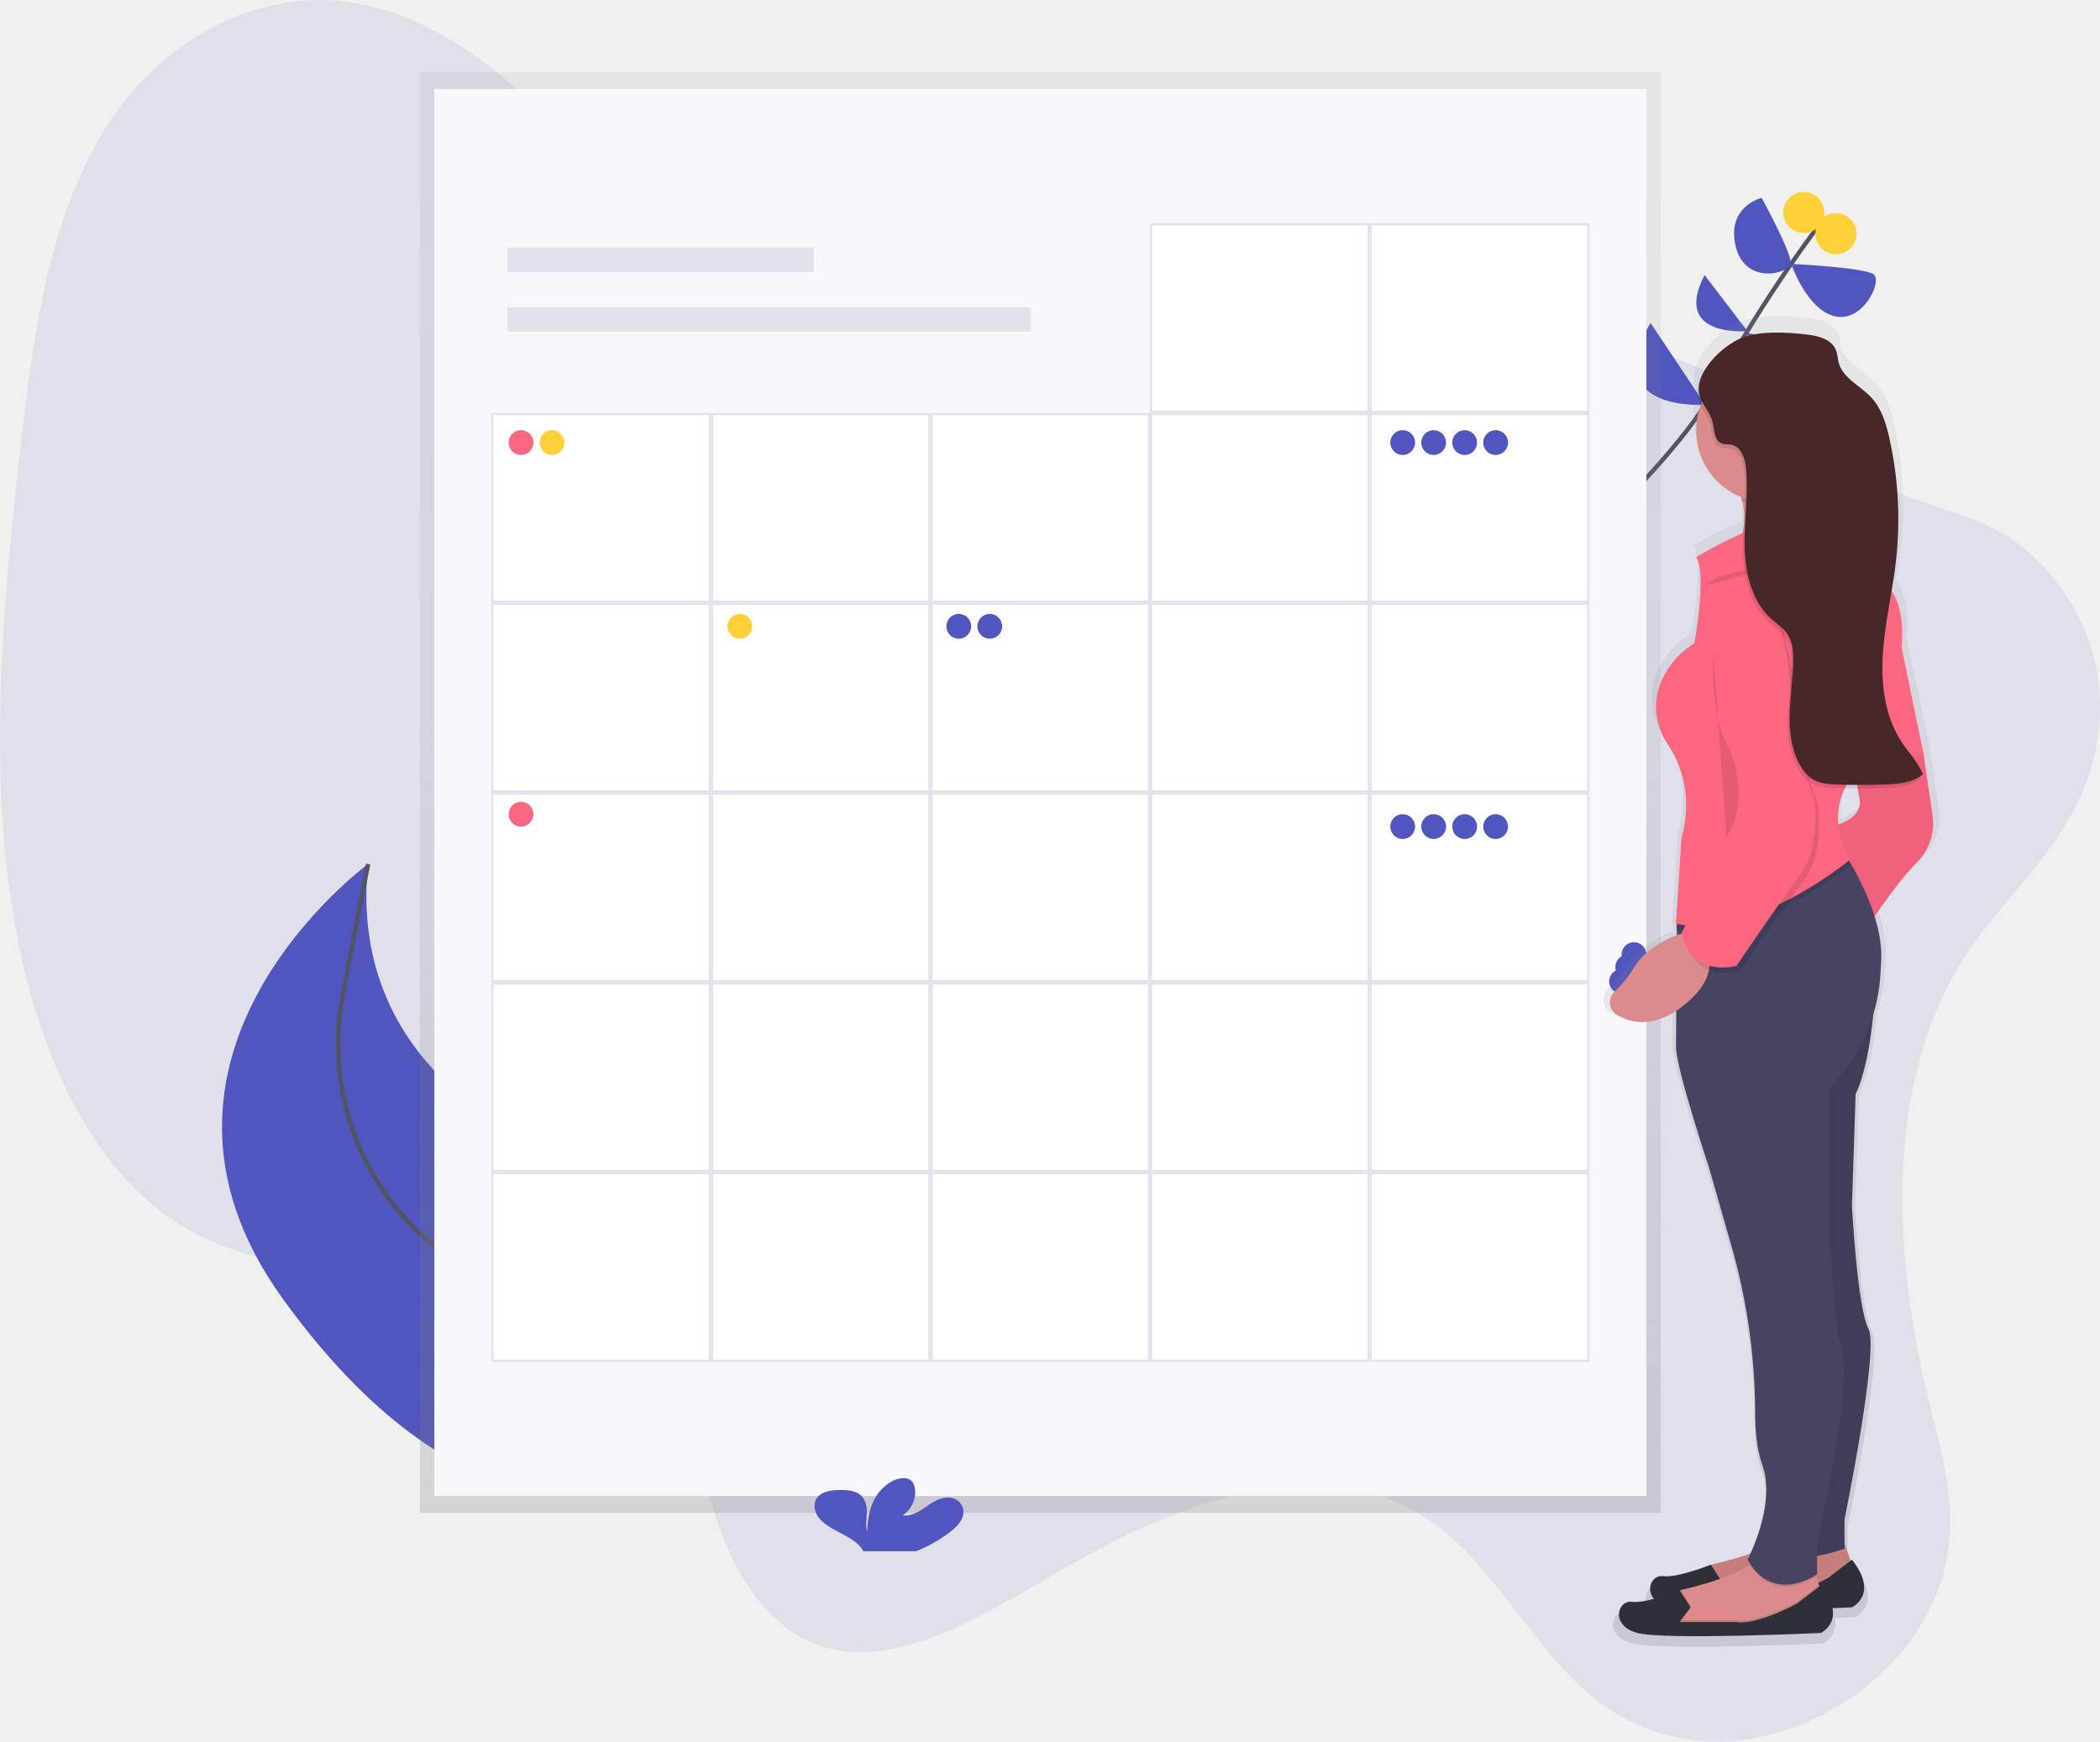
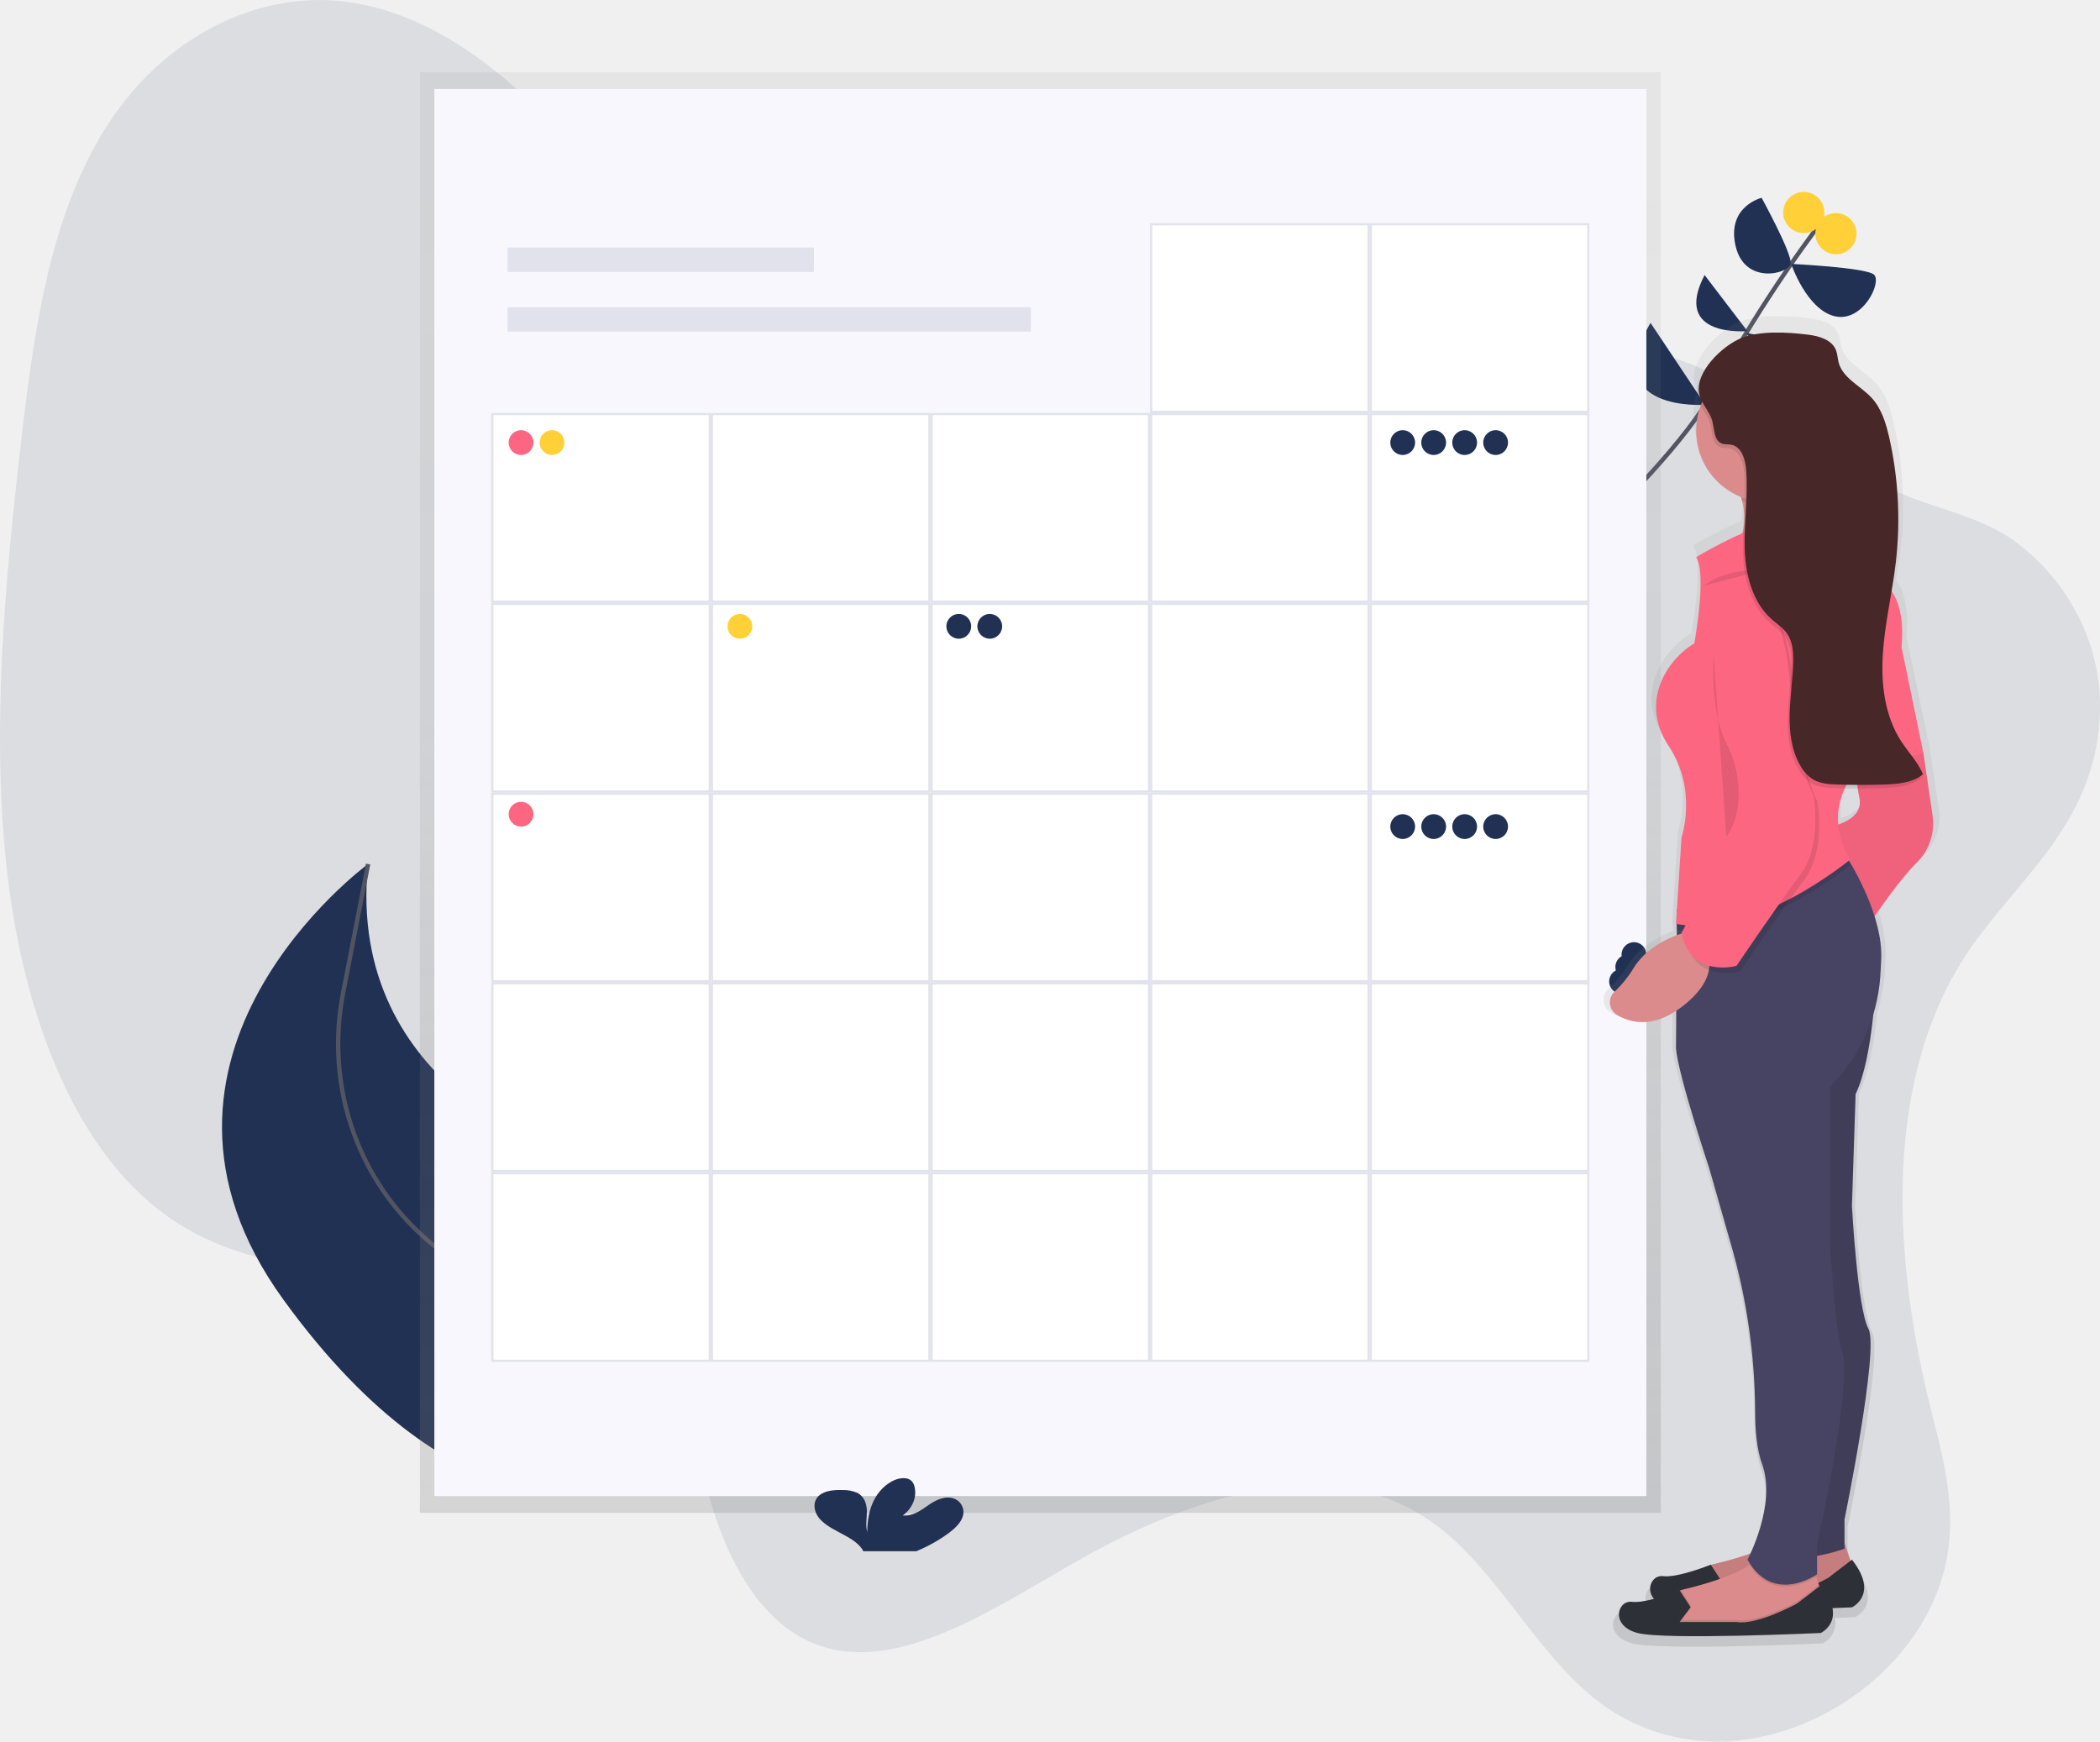
<svg xmlns="http://www.w3.org/2000/svg" xmlns:xlink="http://www.w3.org/1999/xlink" id="53917d2c-59b7-443c-9dc6-ca37ebed1a74" data-name="Layer 1" width="965.64" height="800.81" viewBox="0 0 965.64 800.81">
  <defs>
    <linearGradient id="5075b4d4-ce6f-410a-b63e-15cf2dd063e7" x1="478.38" y1="695.72" x2="478.38" y2="33.2" gradientUnits="userSpaceOnUse">
      <stop offset="0" stop-color="gray" stop-opacity="0.25" />
      <stop offset="0.54" stop-color="gray" stop-opacity="0.12" />
      <stop offset="1" stop-color="gray" stop-opacity="0.1" />
    </linearGradient>
    <linearGradient id="dee71953-6e04-4c93-a054-139b0acb5af5" x1="1834.21" y1="806.87" x2="1834.21" y2="194.98" gradientTransform="matrix(-1, 0, 0, 1, 2766, 0)" xlink:href="#5075b4d4-ce6f-410a-b63e-15cf2dd063e7" />
  </defs>
-   <path d="M1019.06,492.09c-37.09,60-30.14,141.74-13.85,206.19,5.45,21.58,11.73,44.36,7.07,68.51-5.7,29.53-26.48,52.72-47.51,66-38.34,24.15-82.12,23.48-114-1.77-27.53-21.81-45.66-59.85-73.77-80.49-47-34.55-111.54-13.61-167.58,18.68C569.79,792,526.17,821,489.54,804.58c-25.77-11.53-41.84-44.06-49.34-79.46-3.62-17.09-5.81-35.76-14.11-48.78-4.94-7.74-11.73-12.92-18.77-17.17-64.25-38.74-151.18-6.35-213.14-50.22-41.85-29.62-65.64-90.8-73.46-156.22s-1.39-135.42,6.66-204.34c5.73-49,13.48-101.42,39.2-141.27,27.21-42.15,70.1-61,107.38-57s69.65,27.62,97.55,56.49c34.87,36.08,66.32,82.16,111.45,93.8,30.74,7.93,64.31-1.25,97-6.44,54.58-8.68,108.4-6.19,161.84-2.93,51.16,3.12,102.63,7,150.3,25,33.73,12.75,59.62,39.29,91.1,56.55,20.52,11.25,43.67,12.68,62.79,27.68,23.55,18.48,43.93,52.59,34.5,95.71C1071.5,437,1038.74,460.25,1019.06,492.09Z" transform="translate(-117.18 -49.59)" fill="#5156be" opacity="0.1" />
+   <path d="M1019.06,492.09c-37.09,60-30.14,141.74-13.85,206.19,5.45,21.58,11.73,44.36,7.07,68.51-5.7,29.53-26.48,52.72-47.51,66-38.34,24.15-82.12,23.48-114-1.77-27.53-21.81-45.66-59.85-73.77-80.49-47-34.55-111.54-13.61-167.58,18.68C569.79,792,526.17,821,489.54,804.58c-25.77-11.53-41.84-44.06-49.34-79.46-3.62-17.09-5.81-35.76-14.11-48.78-4.94-7.74-11.73-12.92-18.77-17.17-64.25-38.74-151.18-6.35-213.14-50.22-41.85-29.62-65.64-90.8-73.46-156.22s-1.39-135.42,6.66-204.34c5.73-49,13.48-101.42,39.2-141.27,27.21-42.15,70.1-61,107.38-57s69.65,27.62,97.55,56.49c34.87,36.08,66.32,82.16,111.45,93.8,30.74,7.93,64.31-1.25,97-6.44,54.58-8.68,108.4-6.19,161.84-2.93,51.16,3.12,102.63,7,150.3,25,33.73,12.75,59.62,39.29,91.1,56.55,20.52,11.25,43.67,12.68,62.79,27.68,23.55,18.48,43.93,52.59,34.5,95.71C1071.5,437,1038.74,460.25,1019.06,492.09Z" transform="translate(-117.18 -49.59)" fill="#203154" opacity="0.1" />
  <path d="M781.67,356.47s101-84.63,123.46-127.3,51.05-79.44,51.05-79.44" transform="translate(-117.18 -49.59)" fill="none" stroke="#535461" stroke-miterlimit="10" stroke-width="2" />
-   <path d="M942.9,245.12l-43.69-9.85S909.52,281.35,942.9,245.12Z" transform="translate(-117.18 -49.59)" fill="#5156be" />
-   <path d="M876.14,198.08l25.14,37.65S852.13,239.28,876.14,198.08Z" transform="translate(-117.18 -49.59)" fill="#5156be" />
-   <path d="M960.09,209.73l-39.93-7S945.24,240.88,960.09,209.73Z" transform="translate(-117.18 -49.59)" fill="#5156be" />
-   <path d="M901,176.08l19.67,25.76S885.85,205.14,901,176.08Z" transform="translate(-117.18 -49.59)" fill="#5156be" />
-   <path d="M940.81,170.95s34,1.62,38,4.87-5.07,22.3-18,19.19S940.81,170.95,940.81,170.95Z" transform="translate(-117.18 -49.59)" fill="#5156be" />
-   <path d="M927.22,140.56s13.89,25.31,13.37,30.13-21.17,10.23-25.34-8S927.22,140.56,927.22,140.56Z" transform="translate(-117.18 -49.59)" fill="#5156be" />
+   <path d="M942.9,245.12l-43.69-9.85S909.52,281.35,942.9,245.12Z" transform="translate(-117.18 -49.59)" fill="#203154" />
+   <path d="M876.14,198.08l25.14,37.65S852.13,239.28,876.14,198.08Z" transform="translate(-117.18 -49.59)" fill="#203154" />
+   <path d="M960.09,209.73l-39.93-7S945.24,240.88,960.09,209.73Z" transform="translate(-117.18 -49.59)" fill="#203154" />
+   <path d="M901,176.08l19.67,25.76S885.85,205.14,901,176.08Z" transform="translate(-117.18 -49.59)" fill="#203154" />
+   <path d="M940.81,170.95s34,1.62,38,4.87-5.07,22.3-18,19.19S940.81,170.95,940.81,170.95Z" transform="translate(-117.18 -49.59)" fill="#203154" />
+   <path d="M927.22,140.56s13.89,25.31,13.37,30.13-21.17,10.23-25.34-8S927.22,140.56,927.22,140.56Z" transform="translate(-117.18 -49.59)" fill="#203154" />
  <circle cx="963.75" cy="154.12" r="9.49" transform="matrix(0.3, -0.95, 0.95, 0.3, 408.68, 976.78)" fill="#ffd037" />
  <circle cx="948.9" cy="144.43" r="9.49" transform="matrix(0.3, -0.95, 0.95, 0.3, 407.54, 955.85)" fill="#ffd037" />
-   <path d="M466.64,688.22S482.85,640,380.09,581.87c0,0-104.34-30.43-93.67-134.93,0,0-120.28,88.12-38.89,200.37s151.64,87.75,151.64,87.75Z" transform="translate(-117.18 -49.59)" fill="#5156be" />
+   <path d="M466.64,688.22S482.85,640,380.09,581.87c0,0-104.34-30.43-93.67-134.93,0,0-120.28,88.12-38.89,200.37s151.64,87.75,151.64,87.75Z" transform="translate(-117.18 -49.59)" fill="#203154" />
  <path d="M435.31,710s-50.14-54.19-98.2-75.14A95.71,95.71,0,0,1,311,617.47c-30.64-28-44-70.25-36.1-111l11.55-59.53" transform="translate(-117.18 -49.59)" fill="none" stroke="#535461" stroke-miterlimit="10" stroke-width="2" />
  <rect x="193.07" y="33.2" width="570.61" height="662.53" fill="url(#5075b4d4-ce6f-410a-b63e-15cf2dd063e7)" />
  <rect x="199.72" y="40.91" width="557.32" height="647.09" fill="#f7f7fd" />
  <rect x="233.38" y="113.85" width="140.89" height="11.22" fill="#e2e2ec" />
  <rect x="233.38" y="141.28" width="240.63" height="11.22" fill="#e2e2ec" />
  <rect x="630.36" y="103.13" width="99.99" height="86.28" fill="#fff" />
  <path d="M847,153.22V238.5H748V153.22h99m1-1H747V239.5H848V152.22Z" transform="translate(-117.18 -49.59)" fill="#e2e2ec" />
  <rect x="529.37" y="103.13" width="99.99" height="86.28" fill="#fff" />
  <path d="M746,153.22V238.5h-99V153.22h99m1-1h-101V239.5H747V152.22Z" transform="translate(-117.18 -49.59)" fill="#e2e2ec" />
  <rect x="630.36" y="190.41" width="99.99" height="86.28" fill="#fff" />
  <path d="M847,240.5v85.28H748V240.5h99m1-1H747v87.28H848V239.5Z" transform="translate(-117.18 -49.59)" fill="#e2e2ec" />
  <rect x="529.37" y="190.41" width="99.99" height="86.28" fill="#fff" />
  <path d="M746,240.5v85.28h-99V240.5h99m1-1h-101v87.28H747V239.5Z" transform="translate(-117.18 -49.59)" fill="#e2e2ec" />
  <rect x="428.38" y="190.41" width="99.99" height="86.28" fill="#fff" />
  <path d="M645.05,240.5v85.28h-99V240.5h99m1-1h-101v87.28h101V239.5Z" transform="translate(-117.18 -49.59)" fill="#e2e2ec" />
  <rect x="327.39" y="190.41" width="99.99" height="86.28" fill="#fff" />
  <path d="M544.06,240.5v85.28h-99V240.5h99m1-1h-101v87.28h101V239.5Z" transform="translate(-117.18 -49.59)" fill="#e2e2ec" />
  <rect x="226.4" y="190.41" width="99.99" height="86.28" fill="#fff" />
  <path d="M443.07,240.5v85.28h-99V240.5h99m1-1h-101v87.28h101V239.5Z" transform="translate(-117.18 -49.59)" fill="#e2e2ec" />
  <rect x="630.36" y="277.68" width="99.99" height="86.28" fill="#fff" />
  <path d="M847,327.78v85.28H748V327.78h99m1-1H747v87.28H848V326.78Z" transform="translate(-117.18 -49.59)" fill="#e2e2ec" />
  <rect x="529.37" y="277.68" width="99.99" height="86.28" fill="#fff" />
  <path d="M746,327.78v85.28h-99V327.78h99m1-1h-101v87.28H747V326.78Z" transform="translate(-117.18 -49.59)" fill="#e2e2ec" />
  <rect x="428.38" y="277.68" width="99.99" height="86.28" fill="#fff" />
  <path d="M645.05,327.78v85.28h-99V327.78h99m1-1h-101v87.28h101V326.78Z" transform="translate(-117.18 -49.59)" fill="#e2e2ec" />
  <rect x="327.39" y="277.68" width="99.99" height="86.28" fill="#fff" />
  <path d="M544.06,327.78v85.28h-99V327.78h99m1-1h-101v87.28h101V326.78Z" transform="translate(-117.18 -49.59)" fill="#e2e2ec" />
  <rect x="226.4" y="277.68" width="99.99" height="86.28" fill="#fff" />
  <path d="M443.07,327.78v85.28h-99V327.78h99m1-1h-101v87.28h101V326.78Z" transform="translate(-117.18 -49.59)" fill="#e2e2ec" />
  <rect x="630.36" y="364.96" width="99.99" height="86.28" fill="#fff" />
  <path d="M847,415.05v85.28H748V415.05h99m1-1H747v87.28H848V414.05Z" transform="translate(-117.18 -49.59)" fill="#e2e2ec" />
  <rect x="529.37" y="364.96" width="99.99" height="86.28" fill="#fff" />
  <path d="M746,415.05v85.28h-99V415.05h99m1-1h-101v87.28H747V414.05Z" transform="translate(-117.18 -49.59)" fill="#e2e2ec" />
  <rect x="428.38" y="364.96" width="99.99" height="86.28" fill="#fff" />
  <path d="M645.05,415.05v85.28h-99V415.05h99m1-1h-101v87.28h101V414.05Z" transform="translate(-117.18 -49.59)" fill="#e2e2ec" />
  <rect x="327.39" y="364.96" width="99.99" height="86.28" fill="#fff" />
  <path d="M544.06,415.05v85.28h-99V415.05h99m1-1h-101v87.28h101V414.05Z" transform="translate(-117.18 -49.59)" fill="#e2e2ec" />
  <rect x="226.4" y="364.96" width="99.99" height="86.28" fill="#fff" />
  <path d="M443.07,415.05v85.28h-99V415.05h99m1-1h-101v87.28h101V414.05Z" transform="translate(-117.18 -49.59)" fill="#e2e2ec" />
  <rect x="630.36" y="452.23" width="99.99" height="86.28" fill="#fff" />
  <path d="M847,502.33V587.6H748V502.33h99m1-1H747V588.6H848V501.33Z" transform="translate(-117.18 -49.59)" fill="#e2e2ec" />
  <rect x="529.37" y="452.23" width="99.99" height="86.28" fill="#fff" />
  <path d="M746,502.33V587.6h-99V502.33h99m1-1h-101V588.6H747V501.33Z" transform="translate(-117.18 -49.59)" fill="#e2e2ec" />
  <rect x="428.38" y="452.23" width="99.99" height="86.28" fill="#fff" />
  <path d="M645.05,502.33V587.6h-99V502.33h99m1-1h-101V588.6h101V501.33Z" transform="translate(-117.18 -49.59)" fill="#e2e2ec" />
  <rect x="327.39" y="452.23" width="99.99" height="86.28" fill="#fff" />
  <path d="M544.06,502.33V587.6h-99V502.33h99m1-1h-101V588.6h101V501.33Z" transform="translate(-117.18 -49.59)" fill="#e2e2ec" />
  <rect x="226.4" y="452.23" width="99.99" height="86.28" fill="#fff" />
  <path d="M443.07,502.33V587.6h-99V502.33h99m1-1h-101V588.6h101V501.33Z" transform="translate(-117.18 -49.59)" fill="#e2e2ec" />
  <rect x="630.36" y="539.51" width="99.99" height="86.28" fill="#fff" />
  <path d="M847,589.6v85.28H748V589.6h99m1-1H747v87.28H848V588.6Z" transform="translate(-117.18 -49.59)" fill="#e2e2ec" />
  <rect x="529.37" y="539.51" width="99.99" height="86.28" fill="#fff" />
  <path d="M746,589.6v85.28h-99V589.6h99m1-1h-101v87.28H747V588.6Z" transform="translate(-117.18 -49.59)" fill="#e2e2ec" />
  <rect x="428.38" y="539.51" width="99.99" height="86.28" fill="#fff" />
  <path d="M645.05,589.6v85.28h-99V589.6h99m1-1h-101v87.28h101V588.6Z" transform="translate(-117.18 -49.59)" fill="#e2e2ec" />
  <rect x="327.39" y="539.51" width="99.99" height="86.28" fill="#fff" />
  <path d="M544.06,589.6v85.28h-99V589.6h99m1-1h-101v87.28h101V588.6Z" transform="translate(-117.18 -49.59)" fill="#e2e2ec" />
  <rect x="226.4" y="539.51" width="99.99" height="86.28" fill="#fff" />
  <path d="M443.07,589.6v85.28h-99V589.6h99m1-1h-101v87.28h101V588.6Z" transform="translate(-117.18 -49.59)" fill="#e2e2ec" />
-   <path d="M553.6,754.48c2.86-2.17,5.55-4.73,6.38-7.85a6.64,6.64,0,0,0-4.46-8c-4.09-1.28-8.46,1-11.78,3.37s-7.11,5-11.45,4.51c4.49-3.25,6.63-8.52,5.39-13.31a5.16,5.16,0,0,0-1.5-2.7c-2.27-2-6.39-1.13-9.11.43-8.65,5-11.06,14.55-11.11,23.18-.87-3.11-.14-6.35-.16-9.55s-1.09-6.73-4.39-8.45a15.71,15.71,0,0,0-6.7-1.29c-3.89-.12-8.22.2-10.87,2.52-3.3,2.88-2.44,7.72.43,10.89s7.24,5.16,11.25,7.35c3.06,1.67,6.16,3.62,8,6.26a5.68,5.68,0,0,1,.6,1.12h24.37A70.07,70.07,0,0,0,553.6,754.48Z" transform="translate(-117.18 -49.59)" fill="#5156be" />
+   <path d="M553.6,754.48c2.86-2.17,5.55-4.73,6.38-7.85a6.64,6.64,0,0,0-4.46-8c-4.09-1.28-8.46,1-11.78,3.37s-7.11,5-11.45,4.51c4.49-3.25,6.63-8.52,5.39-13.31a5.16,5.16,0,0,0-1.5-2.7c-2.27-2-6.39-1.13-9.11.43-8.65,5-11.06,14.55-11.11,23.18-.87-3.11-.14-6.35-.16-9.55s-1.09-6.73-4.39-8.45a15.71,15.71,0,0,0-6.7-1.29c-3.89-.12-8.22.2-10.87,2.52-3.3,2.88-2.44,7.72.43,10.89s7.24,5.16,11.25,7.35c3.06,1.67,6.16,3.62,8,6.26a5.68,5.68,0,0,1,.6,1.12h24.37A70.07,70.07,0,0,0,553.6,754.48Z" transform="translate(-117.18 -49.59)" fill="#203154" />
  <circle cx="239.59" cy="203.53" r="5.7" fill="#fc6681" />
  <circle cx="253.83" cy="203.53" r="5.7" fill="#ffd037" />
-   <circle cx="440.87" cy="288.03" r="5.7" fill="#5156be" />
-   <circle cx="455.12" cy="288.03" r="5.7" fill="#5156be" />
-   <circle cx="745.64" cy="451.33" r="5.7" fill="#5156be" />
-   <circle cx="748.49" cy="444.69" r="5.7" fill="#5156be" />
-   <circle cx="751.34" cy="438.99" r="5.7" fill="#5156be" />
-   <circle cx="645" cy="203.53" r="5.7" fill="#5156be" />
-   <circle cx="659.24" cy="203.53" r="5.7" fill="#5156be" />
-   <circle cx="673.49" cy="203.53" r="5.7" fill="#5156be" />
-   <circle cx="687.73" cy="203.53" r="5.7" fill="#5156be" />
-   <circle cx="645" cy="380.12" r="5.7" fill="#5156be" />
-   <circle cx="659.24" cy="380.12" r="5.7" fill="#5156be" />
-   <circle cx="673.49" cy="380.12" r="5.7" fill="#5156be" />
-   <circle cx="687.73" cy="380.12" r="5.7" fill="#5156be" />
+   <circle cx="440.87" cy="288.03" r="5.7" fill="#203154" />
+   <circle cx="455.12" cy="288.03" r="5.7" fill="#203154" />
+   <circle cx="745.64" cy="451.33" r="5.7" fill="#203154" />
+   <circle cx="748.49" cy="444.69" r="5.7" fill="#203154" />
+   <circle cx="751.34" cy="438.99" r="5.7" fill="#203154" />
+   <circle cx="645" cy="203.53" r="5.7" fill="#203154" />
+   <circle cx="659.24" cy="203.53" r="5.7" fill="#203154" />
+   <circle cx="673.49" cy="203.53" r="5.7" fill="#203154" />
+   <circle cx="687.73" cy="203.53" r="5.7" fill="#203154" />
+   <circle cx="645" cy="380.12" r="5.7" fill="#203154" />
+   <circle cx="659.24" cy="380.12" r="5.7" fill="#203154" />
+   <circle cx="673.49" cy="380.12" r="5.7" fill="#203154" />
+   <circle cx="687.73" cy="380.12" r="5.7" fill="#203154" />
  <circle cx="340.23" cy="288.03" r="5.7" fill="#ffd037" />
  <circle cx="239.59" cy="374.43" r="5.7" fill="#fc6681" />
  <path d="M857.9,515.22c6.25,3.69,16,6.09,28.35-1.84l-.12,17.56c.88,12,15.77,55.91,15.77,55.91l10.5,36.1a282.47,282.47,0,0,1,11.54,78.53c0,8.81.82,17.89,3.35,24.72,5.59,15.11-2.2,34.58-5.58,41.83a175.68,175.68,0,0,1-17.33,4.88,11.84,11.84,0,0,0-1.55.47l-.07-.1S887,779.53,880,778.67c-5.22-.64-8.49,5.87-4.4,10.66-3.86,1-7.82,1.71-10.49,1.38-7-.86-10.51,11.18,2.63,14.62s87.59,0,87.59,0a10.56,10.56,0,0,0,5.6-11.66c5.72-.22,9.29-.39,9.29-.39s13.14-6,0-22.37l-.7.53-2.81-8.27V752s16.64-80,11.39-89.46-7.88-57.63-7.88-57.63L972,552.44c4.75-9.8,7.18-25.16,8.41-37.17a78.87,78.87,0,0,0,3.36-17.63c.21-2.82.38-5.78.49-8.85A59.33,59.33,0,0,0,981,469c5-7.2,13.13-18.33,19.84-24.91,10.51-10.32,7.88-22.37,7.88-22.37l-4.38-29.25-10.51-49.89c1.32-13.84-1.57-21.81-4.76-26.31.76-4.47,1.47-8.94,2-13.43A171.87,171.87,0,0,0,988,244.36c-1.52-6.69-3.59-13.55-8.28-18.62-5.31-5.74-13.93-9.24-15.91-16.76-.49-1.87-.51-3.86-1.22-5.66-1.92-4.92-8-6.71-13.32-7.35-9.48-1.15-23.19-2-32.3,1.7-6.36,2.6-15.12,9.76-18.6,17.44-2,3.53-2.93,7.24-2.08,10.73a14.71,14.71,0,0,0,1.51,3.67A33,33,0,0,0,895.76,241a33.56,33.56,0,0,0,21.42,31.13c.21.66.4,1.31.56,1.95a33.42,33.42,0,0,1,.86,4.69c-.17,3-.36,6.09-.5,9.14q-.15.63-.32,1.24a225.38,225.38,0,0,0-22,11.22c5.26,7.74-.88,40.43-.88,40.43-13.14,7.74-26.28,27.53-12.26,48.17s6.13,43,6.13,43l-2.19,33.63h0v.06l-.44,6.73.17,0-.17,2.55.38.07,0,2.74c-6.15,2.26-15.14,6.82-20.5,15.25a53.81,53.81,0,0,1-9.17,11.25A6.76,6.76,0,0,0,857.9,515.22Zm105.76-89.36a32,32,0,0,1,3.11-16.92q3.09.06,6.19.07c.21,1.45.46,2.83.76,4.09C975.5,420.68,968.39,424.31,963.65,425.85Z" transform="translate(-117.18 -49.59)" fill="url(#dee71953-6e04-4c93-a054-139b0acb5af5)" />
  <path d="M965.39,759.25l3.37,10.11-11,11-36.24,8.43-26.13-2.53,1.69-9.27h0a11.18,11.18,0,0,1,8.3-8.17c10.74-2.52,31.22-8.28,35.52-16.27Z" transform="translate(-117.18 -49.59)" fill="#db8b8b" />
  <path d="M965.39,759.25l3.37,10.11-11,11-36.24,8.43-26.13-2.53,1.69-9.27h0a11.18,11.18,0,0,1,8.3-8.17c10.74-2.52,31.22-8.28,35.52-16.27Z" transform="translate(-117.18 -49.59)" opacity="0.1" />
  <path d="M903.86,783.69l5.06-6.74-5.06-7.81s-15.17,6.12-21.91,5.28-10.11,11,2.53,14.33,84.28,0,84.28,0,12.64-5.9,0-21.91l-11,8.43s-18.54,10.11-27.81,8.43Z" transform="translate(-117.18 -49.59)" fill="#2e3037" />
  <path d="M881.1,798l26.13,2.53,36.24-8.43,11-11-.89-2.68-1.26-3.76L951.06,771l-24.44-6.74a15.14,15.14,0,0,1-5,5c-7.94,5.43-22.2,9.35-30.57,11.31a8.77,8.77,0,0,0-1,.31,11.14,11.14,0,0,0-7.26,7.86Z" transform="translate(-117.18 -49.59)" fill="#db8b8b" />
  <path d="M881.1,798l26.13,2.53,36.24-8.43,11-11-.89-2.68-10.06,7.74s-18.54,10.11-27.81,8.43H889.53l5.06-6.74-4.54-7a11.14,11.14,0,0,0-7.26,7.86Z" transform="translate(-117.18 -49.59)" opacity="0.1" />
  <path d="M889.53,795.49l5.06-6.74-5.06-7.81s-15.17,6.12-21.91,5.28-10.11,11,2.53,14.33,84.28,0,84.28,0,12.64-5.9,0-21.91l-11,8.43s-18.54,10.11-27.81,8.43Z" transform="translate(-117.18 -49.59)" fill="#2e3037" />
  <path d="M910.6,306.66s40.46,4.21,34.56-12.64a30.34,30.34,0,0,1-1.25-14.88A41.25,41.25,0,0,1,951.06,262l-37.93,5.9a47.5,47.5,0,0,1,5.14,12.18C922.79,297.95,910.6,306.66,910.6,306.66Z" transform="translate(-117.18 -49.59)" fill="#db8b8b" />
  <path d="M979.71,498.82s-.84,36.24-9.27,53.94l-1.69,51.41s2.53,47.2,7.59,56.47-11,87.65-11,87.65v13.49s-27,10.11-34.56-1.69l7.59-100.3L935,520.73Z" transform="translate(-117.18 -49.59)" fill="#474463" />
  <path d="M979.71,498.82s-.84,36.24-9.27,53.94l-1.69,51.41s2.53,47.2,7.59,56.47-11,87.65-11,87.65v13.49s-27,10.11-34.56-1.69l7.59-100.3L935,520.73Z" transform="translate(-117.18 -49.59)" opacity="0.1" />
  <path d="M996.57,382.51l5.06,13.49,4.21,28.66a25.35,25.35,0,0,1-7.59,21.91c-10.11,10.11-23.6,31.18-23.6,31.18l-16-48s16-2.53,13.49-13.49S970.44,385,970.44,385Z" transform="translate(-117.18 -49.59)" fill="#fc6681" />
  <path d="M996.57,382.51l5.06,13.49,4.21,28.66a25.35,25.35,0,0,1-7.59,21.91c-10.11,10.11-23.6,31.18-23.6,31.18l-16-48s16-2.53,13.49-13.49S970.44,385,970.44,385Z" transform="translate(-117.18 -49.59)" opacity="0.05" />
  <path d="M921.66,769.27c10.81,17,27.64,7.37,30.62,5.45L951.06,771l-24.44-6.74A15.14,15.14,0,0,1,921.66,769.27Z" transform="translate(-117.18 -49.59)" opacity="0.1" />
  <path d="M887.85,531.69c.84,11.8,15.17,54.78,15.17,54.78l10.11,35.37a281.44,281.44,0,0,1,11.11,76.94c0,8.63.79,17.53,3.23,24.22,6.74,18.54-6.74,43.83-6.74,43.83,11.8,21.07,32,6.74,32,6.74V760.09s16-73.33,11.8-87.65-5.9-53.1-5.9-53.1v-70a79.38,79.38,0,0,0,23.13-50.32c.2-2.76.36-5.66.47-8.67.68-19-12.32-41.31-17.4-49.25-1.22-1.92-2-3-2-3l-74.42,29.52-.17.07,0,2.88,0,6.37Z" transform="translate(-117.18 -49.59)" fill="#474463" />
  <path d="M913.13,267.89a47.5,47.5,0,0,1,5.14,12.18,33,33,0,0,0,25.64-.94A41.25,41.25,0,0,1,951.06,262Z" transform="translate(-117.18 -49.59)" opacity="0.1" />
  <circle cx="812.81" cy="198.06" r="32.87" fill="#db8b8b" />
  <path d="M887.85,476.91l.36.07c35.34,7.27,79.71-29.57,79.71-29.57a43.68,43.68,0,0,1-3.07-6.27c-1.22-1.92-2-3-2-3l-74.42,29.52-.19,2.95Z" transform="translate(-117.18 -49.59)" opacity="0.1" />
  <path d="M897.12,305.81s47.2-28.66,62.37-16.86l21.07,27s13.49,4.21,11,31.18L1001.63,396l-30.34,7.59s-17.7,16.86-3.37,41.3c0,0-44.67,37.08-80.07,29.5l2.53-39.61s7.59-21.91-5.9-42.14-.84-39.61,11.8-47.2C896.28,345.43,902.17,313.4,897.12,305.81Z" transform="translate(-117.18 -49.59)" fill="#fc6681" />
  <path d="M894.59,477.75s-17.7,3.37-26.13,16.86a52.53,52.53,0,0,1-8.82,11,6.69,6.69,0,0,0,1,10.66c6.69,4,17.6,6.49,31.38-4.83C915.66,492.08,894.59,477.75,894.59,477.75Z" transform="translate(-117.18 -49.59)" fill="#db8b8b" />
  <path d="M920.72,321.83s16.86-1.69,21.07,42.14,11,53.94,11,53.94,4.21,22.76-5.9,36.24-29.5,42.14-29.5,42.14-21.07,5.9-25.28-15.17l26.13-48.88s4.21-16.86-5.9-28.66S894.59,313.4,920.72,321.83Z" transform="translate(-117.18 -49.59)" opacity="0.1" />
  <path d="M919,319.3s16.86-1.69,21.07,42.14,11,53.94,11,53.94,4.21,22.76-5.9,36.24-29.5,42.14-29.5,42.14-21.07,5.9-25.28-15.17l26.13-48.88s4.21-16.86-5.9-28.66S892.9,310.87,919,319.3Z" transform="translate(-117.18 -49.59)" fill="#fc6681" />
  <path d="M905.12,350.9S903.44,377,911,391.36s7.59,32.87,0,43" transform="translate(-117.18 -49.59)" opacity="0.1" />
  <path d="M900.91,318.88s6.74-6.74,26.13-7.59,27.81-6.74,27.81-6.74" transform="translate(-117.18 -49.59)" opacity="0.1" />
  <path d="M947.79,205.18c5.12.63,11,2.39,12.82,7.2.68,1.77.7,3.72,1.17,5.55,1.91,7.36,10.2,10.79,15.31,16.42,4.51,5,6.5,11.69,8,18.24a171.4,171.4,0,0,1,3,57.26c-1.64,14-5,27.74-5.94,41.78s.78,28.81,8.45,40.61c3.3,5.07,7.66,9.53,10,15.11-4.83,3.92-11.5,4.48-17.73,4.69q-10.87.37-21.75,0c-3.8-.13-7.77-.38-11.05-2.3a17.06,17.06,0,0,1-5.8-6.23c-4.15-7-5.19-15.5-5-23.66s1.47-16.28,1.62-24.45c.08-4.45-.27-9.18-2.83-12.82-1.85-2.63-4.66-4.4-7.06-6.53-9-8-12.12-20.82-12.42-32.87s1.69-24.12.67-36.13c-.4-4.7-2.16-10.35-6.78-11.26-1.46-.29-3,0-4.4-.56-3.71-1.43-3.35-6.66-4.41-10.49-1.19-4.3-4.86-7.62-5.89-12-2.43-10.2,10.55-22.37,19.06-25.92C925.48,203.2,938.67,204.06,947.79,205.18Z" transform="translate(-117.18 -49.59)" opacity="0.1" />
  <path d="M948.63,203.5c5.12.63,11,2.39,12.82,7.2.68,1.77.7,3.72,1.17,5.55,1.91,7.36,10.2,10.79,15.31,16.42,4.51,5,6.5,11.69,8,18.24a171.4,171.4,0,0,1,3,57.26c-1.64,14-5,27.74-5.94,41.78s.78,28.81,8.45,40.61c3.3,5.07,7.66,9.53,10,15.11-4.83,3.92-11.5,4.48-17.73,4.69q-10.87.37-21.75,0c-3.8-.13-7.77-.38-11.05-2.3a17.06,17.06,0,0,1-5.8-6.23c-4.15-7-5.19-15.5-5-23.66s1.47-16.28,1.62-24.45c.08-4.45-.27-9.18-2.83-12.82-1.85-2.63-4.66-4.4-7.06-6.53-9-8-12.12-20.82-12.42-32.87s1.69-24.12.67-36.13c-.4-4.7-2.16-10.35-6.78-11.26-1.46-.29-3,0-4.4-.56-3.71-1.43-3.35-6.66-4.41-10.49-1.19-4.3-4.86-7.62-5.89-12-2.43-10.2,10.55-22.37,19.06-25.92C926.32,201.51,939.51,202.37,948.63,203.5Z" transform="translate(-117.18 -49.59)" fill="#472727" />
</svg>
